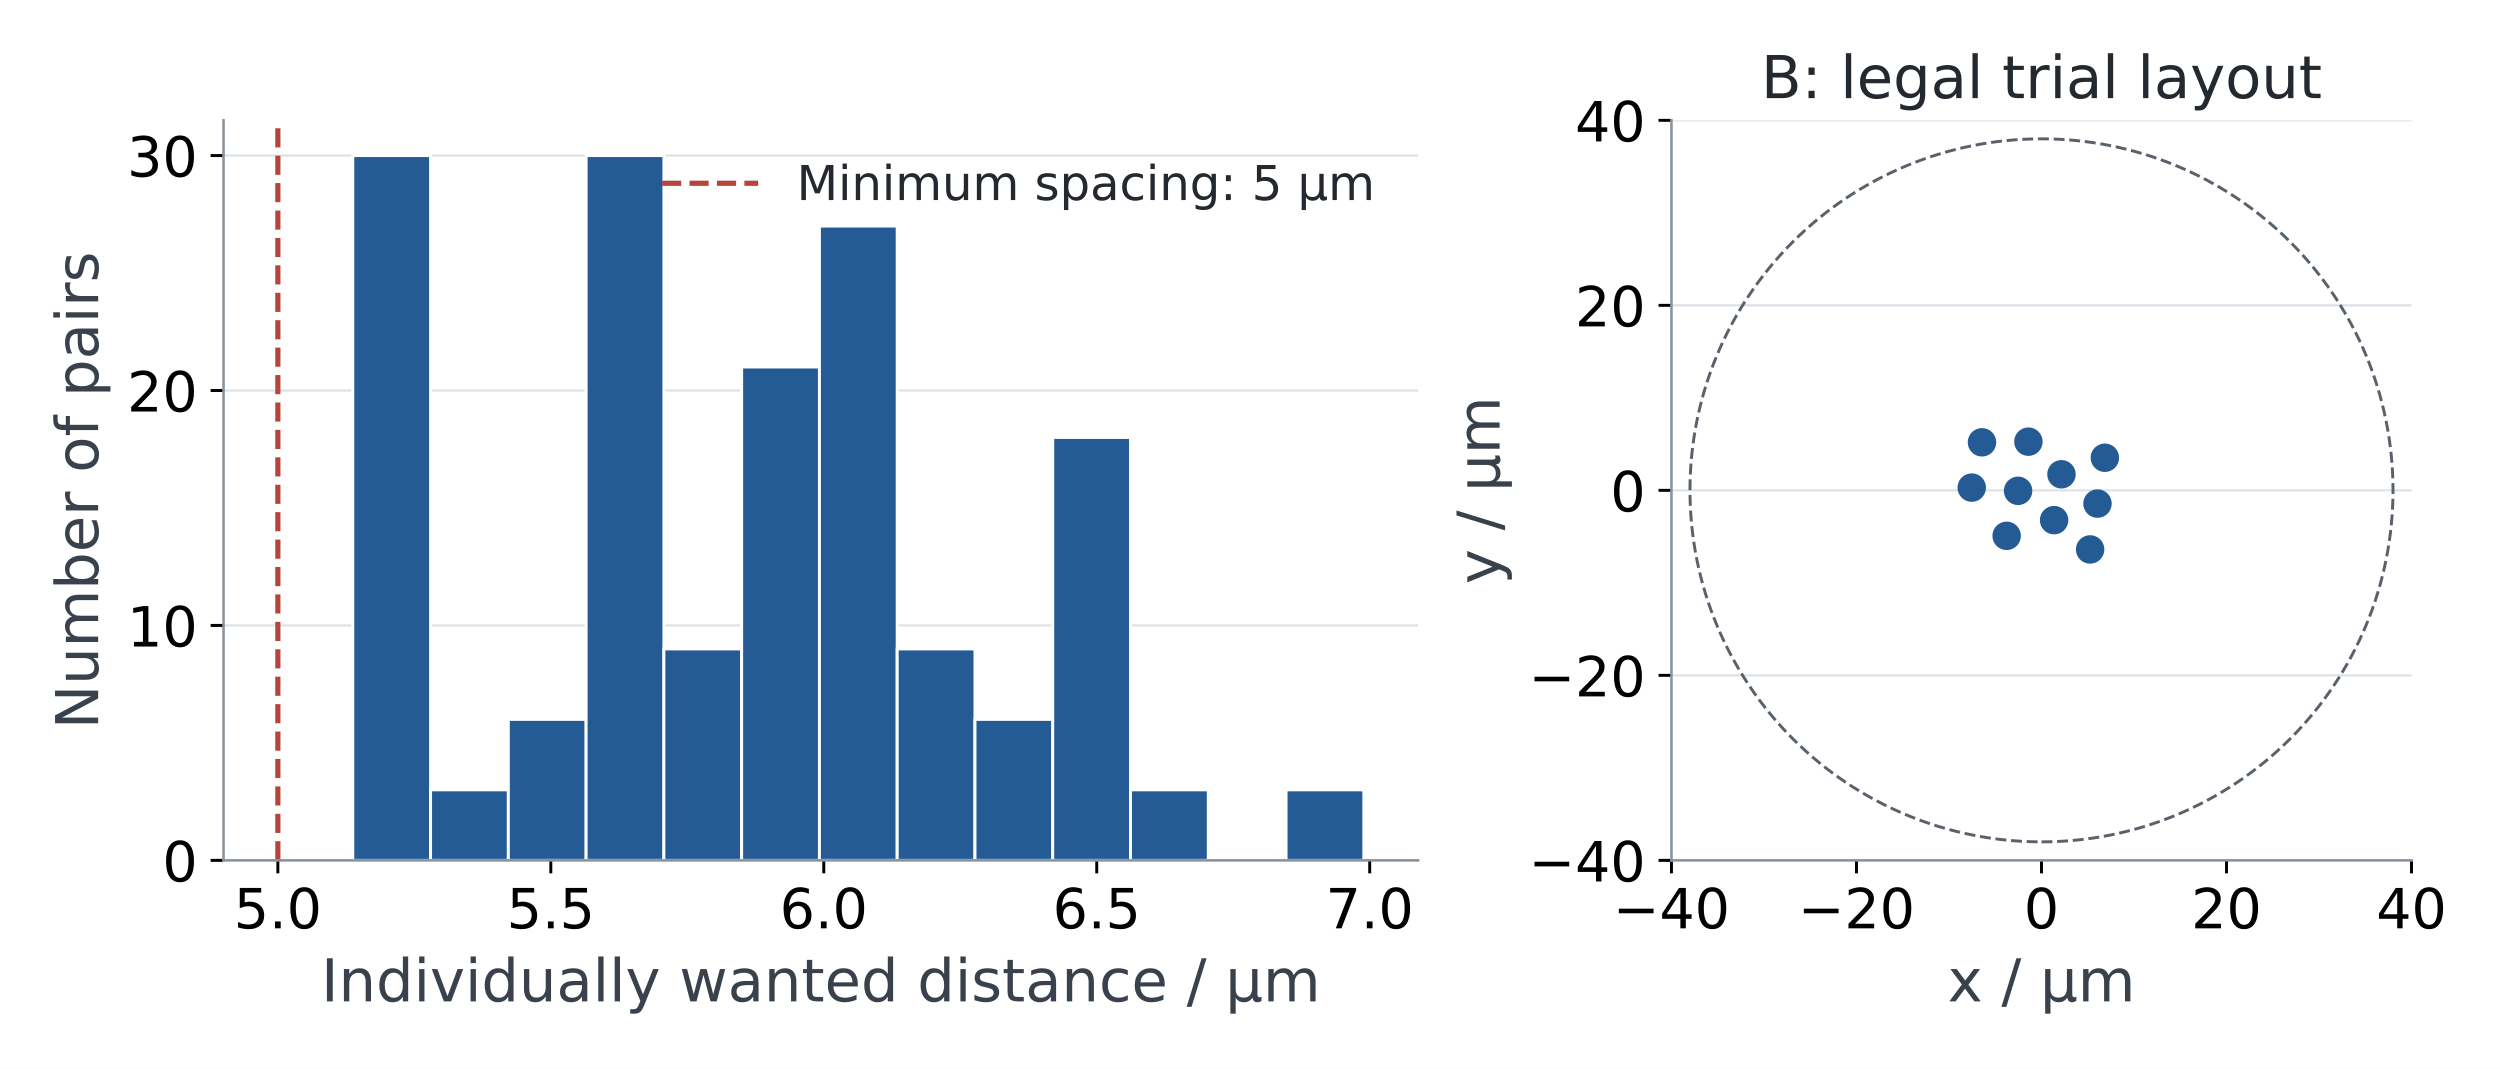
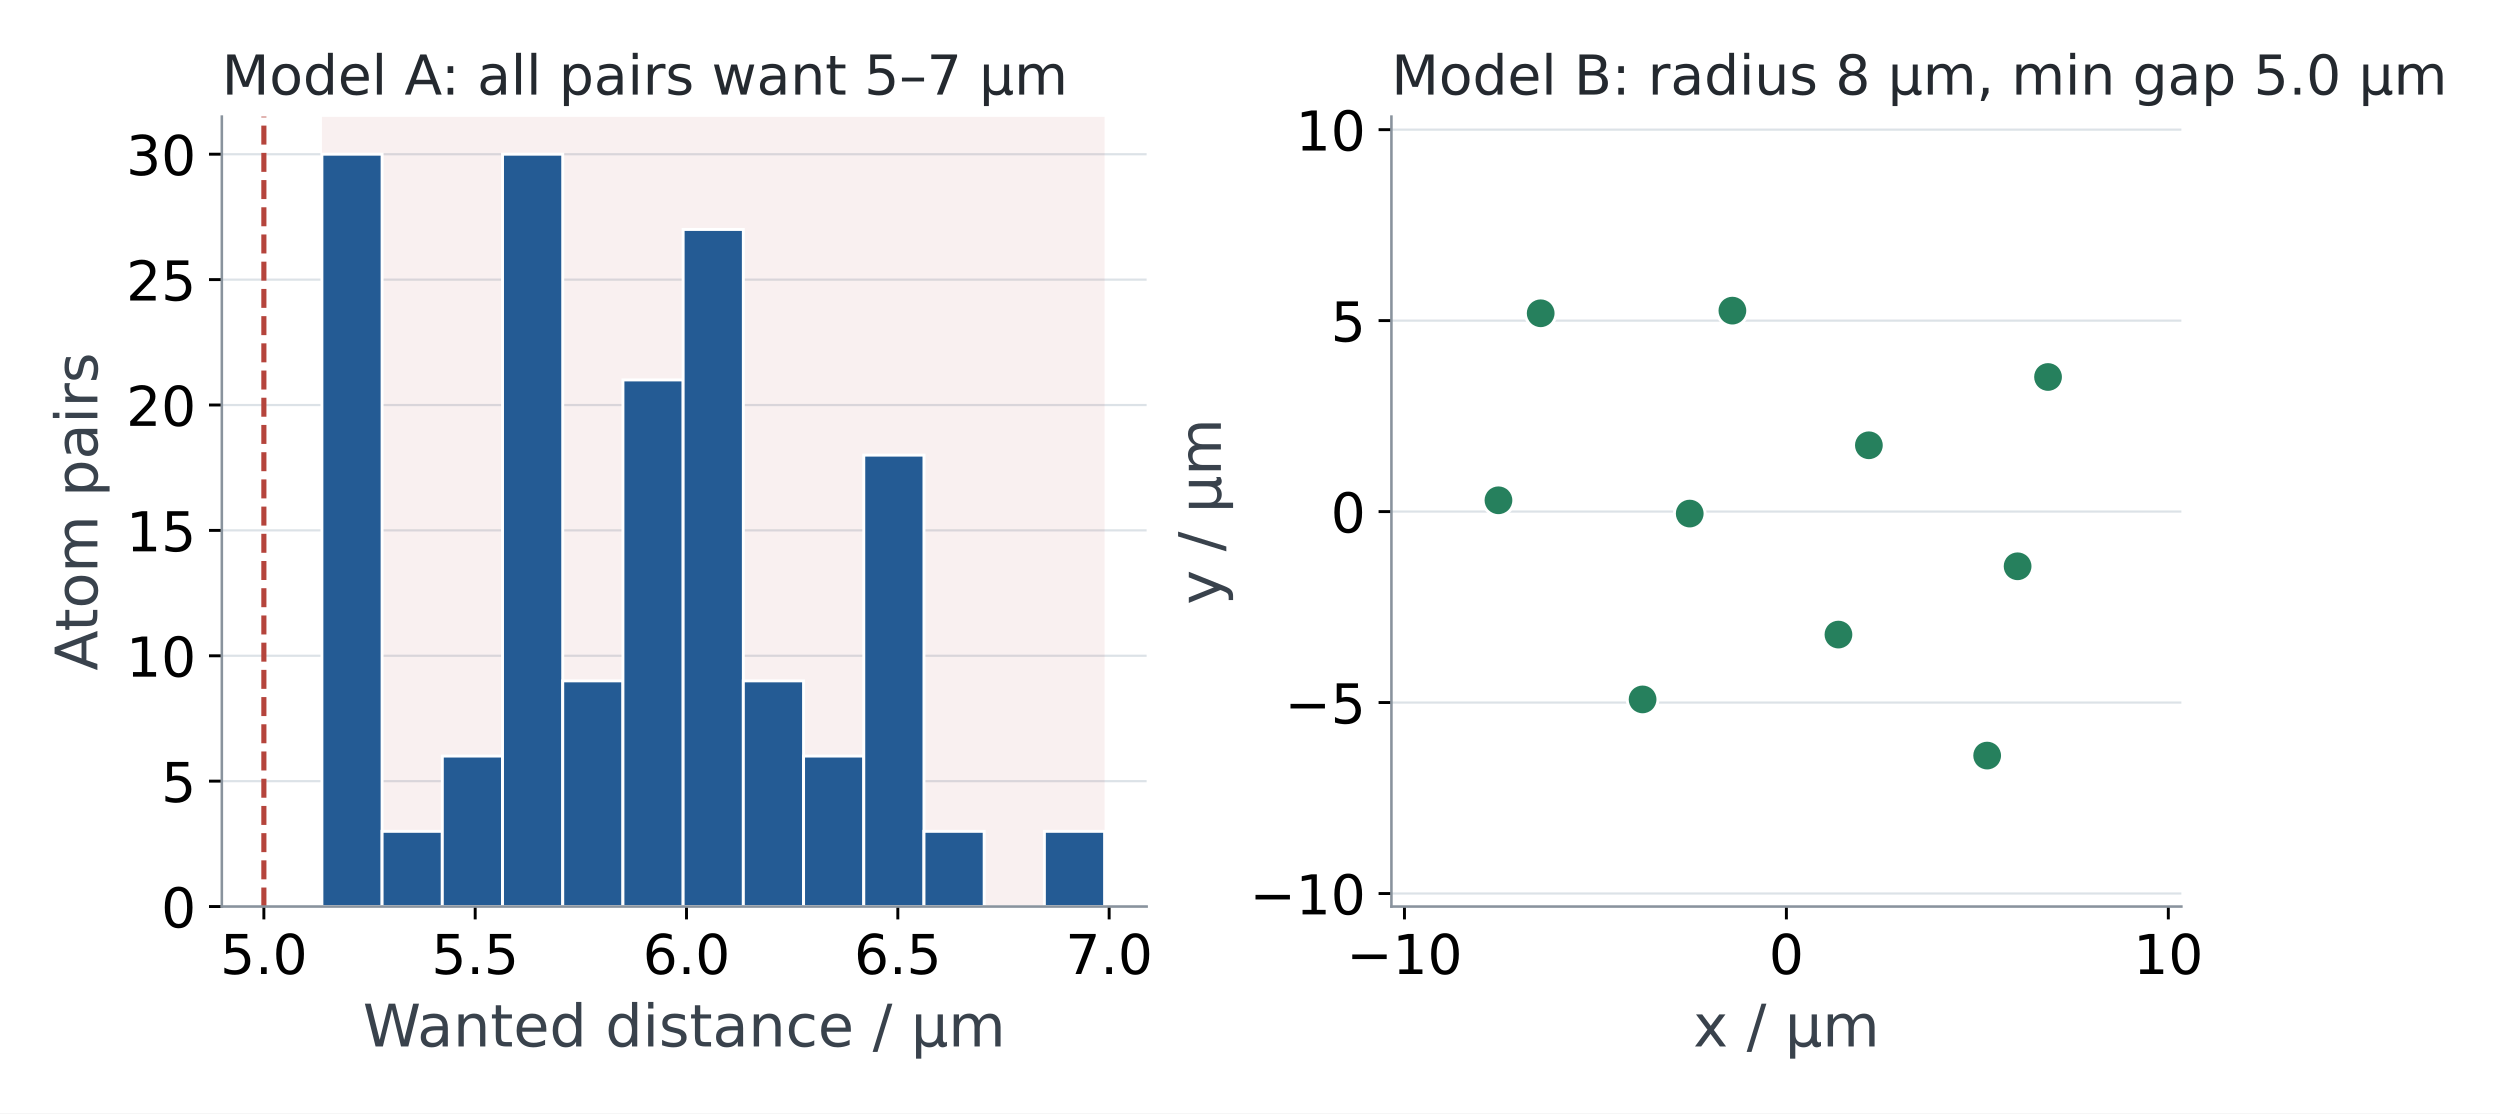
- <svg xmlns="http://www.w3.org/2000/svg" xmlns:xlink="http://www.w3.org/1999/xlink" width="676.45pt" height="289.2pt" viewBox="0 0 676.45 289.2" version="1.1">
+ <svg xmlns="http://www.w3.org/2000/svg" xmlns:xlink="http://www.w3.org/1999/xlink" width="681.699pt" height="303.6pt" viewBox="0 0 681.699 303.6" version="1.1">
  <defs>
    <style type="text/css">*{stroke-linejoin: round; stroke-linecap: butt}</style>
  </defs>
  <g id="figure_1">
    <g id="patch_1">
-       <path d="M -0 289.2  L 676.45 289.2  L 676.45 0  L -0 0  z " style="fill: #ffffff" />
+       <path d="M 0 303.6  L 681.699 303.6  L 681.699 0  L 0 0  z " style="fill: #ffffff" />
    </g>
    <g id="axes_1">
      <g id="patch_2">
-         <path d="M 60.489 232.798  L 383.716 232.798  L 383.716 32.557  L 60.489 32.557  z " style="fill: #ffffff" />
+         <path d="M 60.489 247.198  L 312.663 247.198  L 312.663 31.798  L 60.489 31.798  z " style="fill: #ffffff" />
      </g>
      <g id="matplotlib.axis_1">
        <g id="xtick_1">
          <g id="line2d_1">
            <defs>
-               <path id="md7ceeffb89" d="M 0 0  L 0 3.5  " style="stroke: #000000; stroke-width: 0.8" />
+               <path id="m316ce28be3" d="M 0 0  L 0 3.5  " style="stroke: #000000; stroke-width: 0.8" />
            </defs>
            <g>
-               <use xlink:href="#md7ceeffb89" x="75.181" y="232.798" style="stroke: #000000; stroke-width: 0.8" />
+               <use xlink:href="#m316ce28be3" x="71.951" y="247.198" style="stroke: #000000; stroke-width: 0.8" />
            </g>
          </g>
          <g id="text_1">
-             <text style="font-size: 15px; font-family: 'DejaVu Sans'; text-anchor: middle" x="75.181" y="251.195" transform="rotate(-0 75.1809 251.1948)">5.0</text>
+             <text style="font-size: 15px; font-family: 'DejaVu Sans'; text-anchor: middle" x="71.951" y="265.595" transform="rotate(-0 71.95123 265.5948)">5.0</text>
          </g>
        </g>
        <g id="xtick_2">
          <g id="line2d_2">
            <g>
-               <use xlink:href="#md7ceeffb89" x="149.039" y="232.798" style="stroke: #000000; stroke-width: 0.8" />
+               <use xlink:href="#m316ce28be3" x="129.574" y="247.198" style="stroke: #000000; stroke-width: 0.8" />
            </g>
          </g>
          <g id="text_2">
-             <text style="font-size: 15px; font-family: 'DejaVu Sans'; text-anchor: middle" x="149.039" y="251.195" transform="rotate(-0 149.0389 251.1948)">5.5</text>
+             <text style="font-size: 15px; font-family: 'DejaVu Sans'; text-anchor: middle" x="129.574" y="265.595" transform="rotate(-0 129.5736 265.5948)">5.5</text>
          </g>
        </g>
        <g id="xtick_3">
          <g id="line2d_3">
            <g>
-               <use xlink:href="#md7ceeffb89" x="222.897" y="232.798" style="stroke: #000000; stroke-width: 0.8" />
+               <use xlink:href="#m316ce28be3" x="187.196" y="247.198" style="stroke: #000000; stroke-width: 0.8" />
            </g>
          </g>
          <g id="text_3">
-             <text style="font-size: 15px; font-family: 'DejaVu Sans'; text-anchor: middle" x="222.897" y="251.195" transform="rotate(-0 222.897 251.1948)">6.0</text>
+             <text style="font-size: 15px; font-family: 'DejaVu Sans'; text-anchor: middle" x="187.196" y="265.595" transform="rotate(-0 187.1959 265.5948)">6.0</text>
          </g>
        </g>
        <g id="xtick_4">
          <g id="line2d_4">
            <g>
-               <use xlink:href="#md7ceeffb89" x="296.755" y="232.798" style="stroke: #000000; stroke-width: 0.8" />
+               <use xlink:href="#m316ce28be3" x="244.818" y="247.198" style="stroke: #000000; stroke-width: 0.8" />
            </g>
          </g>
          <g id="text_4">
-             <text style="font-size: 15px; font-family: 'DejaVu Sans'; text-anchor: middle" x="296.755" y="251.195" transform="rotate(-0 296.755 251.1948)">6.5</text>
+             <text style="font-size: 15px; font-family: 'DejaVu Sans'; text-anchor: middle" x="244.818" y="265.595" transform="rotate(-0 244.8182 265.5948)">6.5</text>
          </g>
        </g>
        <g id="xtick_5">
          <g id="line2d_5">
            <g>
-               <use xlink:href="#md7ceeffb89" x="370.613" y="232.798" style="stroke: #000000; stroke-width: 0.8" />
+               <use xlink:href="#m316ce28be3" x="302.441" y="247.198" style="stroke: #000000; stroke-width: 0.8" />
            </g>
          </g>
          <g id="text_5">
-             <text style="font-size: 15px; font-family: 'DejaVu Sans'; text-anchor: middle" x="370.613" y="251.195" transform="rotate(-0 370.6131 251.1948)">7.0</text>
+             <text style="font-size: 15px; font-family: 'DejaVu Sans'; text-anchor: middle" x="302.441" y="265.595" transform="rotate(-0 302.4406 265.5948)">7.0</text>
          </g>
        </g>
        <g id="text_6">
-           <text style="font-size: 16px; font-family: 'DejaVu Sans'; text-anchor: middle; fill: #39424c" x="222.102" y="270.956" transform="rotate(-0 222.1024 270.9558)">Individually wanted distance / µm</text>
+           <text style="font-size: 16px; font-family: 'DejaVu Sans'; text-anchor: middle; fill: #39424c" x="186.576" y="285.356" transform="rotate(-0 186.576 285.3558)">Wanted distance / µm</text>
        </g>
      </g>
      <g id="matplotlib.axis_2">
        <g id="ytick_1">
          <g id="line2d_6">
-             <path d="M 60.489 232.798  L 383.716 232.798  " clip-path="url(#p20459c47dd)" style="fill: none; stroke: #dce2e7; stroke-width: 0.6; stroke-linecap: square" />
+             <path d="M 60.489 247.198  L 312.663 247.198  " clip-path="url(#p31fcb04316)" style="fill: none; stroke: #dce2e7; stroke-width: 0.6; stroke-linecap: square" />
          </g>
          <g id="line2d_7">
            <defs>
-               <path id="m582c37fc5d" d="M 0 0  L -3.5 0  " style="stroke: #000000; stroke-width: 0.8" />
+               <path id="m177c0c4518" d="M 0 0  L -3.5 0  " style="stroke: #000000; stroke-width: 0.8" />
            </defs>
            <g>
-               <use xlink:href="#m582c37fc5d" x="60.489" y="232.798" style="stroke: #000000; stroke-width: 0.8" />
+               <use xlink:href="#m177c0c4518" x="60.489" y="247.198" style="stroke: #000000; stroke-width: 0.8" />
            </g>
          </g>
          <g id="text_7">
-             <text style="font-size: 15px; font-family: 'DejaVu Sans'; text-anchor: end" x="53.489" y="238.497" transform="rotate(-0 53.48875 238.4965)">0</text>
+             <text style="font-size: 15px; font-family: 'DejaVu Sans'; text-anchor: end" x="53.489" y="252.897" transform="rotate(-0 53.48875 252.8965)">0</text>
          </g>
        </g>
        <g id="ytick_2">
          <g id="line2d_8">
-             <path d="M 60.489 169.23  L 383.716 169.23  " clip-path="url(#p20459c47dd)" style="fill: none; stroke: #dce2e7; stroke-width: 0.6; stroke-linecap: square" />
+             <path d="M 60.489 213.008  L 312.663 213.008  " clip-path="url(#p31fcb04316)" style="fill: none; stroke: #dce2e7; stroke-width: 0.6; stroke-linecap: square" />
          </g>
          <g id="line2d_9">
            <g>
-               <use xlink:href="#m582c37fc5d" x="60.489" y="169.23" style="stroke: #000000; stroke-width: 0.8" />
+               <use xlink:href="#m177c0c4518" x="60.489" y="213.008" style="stroke: #000000; stroke-width: 0.8" />
            </g>
          </g>
          <g id="text_8">
-             <text style="font-size: 15px; font-family: 'DejaVu Sans'; text-anchor: end" x="53.489" y="174.928" transform="rotate(-0 53.48875 174.928)">10</text>
+             <text style="font-size: 15px; font-family: 'DejaVu Sans'; text-anchor: end" x="53.489" y="218.706" transform="rotate(-0 53.48875 218.7059)">5</text>
          </g>
        </g>
        <g id="ytick_3">
          <g id="line2d_10">
-             <path d="M 60.489 105.661  L 383.716 105.661  " clip-path="url(#p20459c47dd)" style="fill: none; stroke: #dce2e7; stroke-width: 0.6; stroke-linecap: square" />
+             <path d="M 60.489 178.817  L 312.663 178.817  " clip-path="url(#p31fcb04316)" style="fill: none; stroke: #dce2e7; stroke-width: 0.6; stroke-linecap: square" />
          </g>
          <g id="line2d_11">
            <g>
-               <use xlink:href="#m582c37fc5d" x="60.489" y="105.661" style="stroke: #000000; stroke-width: 0.8" />
+               <use xlink:href="#m177c0c4518" x="60.489" y="178.817" style="stroke: #000000; stroke-width: 0.8" />
            </g>
          </g>
          <g id="text_9">
-             <text style="font-size: 15px; font-family: 'DejaVu Sans'; text-anchor: end" x="53.489" y="111.36" transform="rotate(-0 53.48875 111.3595)">20</text>
+             <text style="font-size: 15px; font-family: 'DejaVu Sans'; text-anchor: end" x="53.489" y="184.515" transform="rotate(-0 53.48875 184.5154)">10</text>
          </g>
        </g>
        <g id="ytick_4">
          <g id="line2d_12">
-             <path d="M 60.489 42.093  L 383.716 42.093  " clip-path="url(#p20459c47dd)" style="fill: none; stroke: #dce2e7; stroke-width: 0.6; stroke-linecap: square" />
+             <path d="M 60.489 144.627  L 312.663 144.627  " clip-path="url(#p31fcb04316)" style="fill: none; stroke: #dce2e7; stroke-width: 0.6; stroke-linecap: square" />
          </g>
          <g id="line2d_13">
            <g>
-               <use xlink:href="#m582c37fc5d" x="60.489" y="42.093" style="stroke: #000000; stroke-width: 0.8" />
+               <use xlink:href="#m177c0c4518" x="60.489" y="144.627" style="stroke: #000000; stroke-width: 0.8" />
            </g>
          </g>
          <g id="text_10">
-             <text style="font-size: 15px; font-family: 'DejaVu Sans'; text-anchor: end" x="53.489" y="47.791" transform="rotate(-0 53.48875 47.79102)">30</text>
-           </g>
-         </g>
-         <g id="text_11">
-           <text style="font-size: 16px; font-family: 'DejaVu Sans'; text-anchor: middle; fill: #39424c" x="26.558" y="132.678" transform="rotate(-90 26.5575 132.6779)">Number of pairs</text>
+             <text style="font-size: 15px; font-family: 'DejaVu Sans'; text-anchor: end" x="53.489" y="150.325" transform="rotate(-0 53.48875 150.3248)">15</text>
+           </g>
+         </g>
+         <g id="ytick_5">
+           <g id="line2d_14">
+             <path d="M 60.489 110.436  L 312.663 110.436  " clip-path="url(#p31fcb04316)" style="fill: none; stroke: #dce2e7; stroke-width: 0.6; stroke-linecap: square" />
+           </g>
+           <g id="line2d_15">
+             <g>
+               <use xlink:href="#m177c0c4518" x="60.489" y="110.436" style="stroke: #000000; stroke-width: 0.8" />
+             </g>
+           </g>
+           <g id="text_11">
+             <text style="font-size: 15px; font-family: 'DejaVu Sans'; text-anchor: end" x="53.489" y="116.134" transform="rotate(-0 53.48875 116.1342)">20</text>
+           </g>
+         </g>
+         <g id="ytick_6">
+           <g id="line2d_16">
+             <path d="M 60.489 76.245  L 312.663 76.245  " clip-path="url(#p31fcb04316)" style="fill: none; stroke: #dce2e7; stroke-width: 0.6; stroke-linecap: square" />
+           </g>
+           <g id="line2d_17">
+             <g>
+               <use xlink:href="#m177c0c4518" x="60.489" y="76.245" style="stroke: #000000; stroke-width: 0.8" />
+             </g>
+           </g>
+           <g id="text_12">
+             <text style="font-size: 15px; font-family: 'DejaVu Sans'; text-anchor: end" x="53.489" y="81.944" transform="rotate(-0 53.48875 81.94364)">25</text>
+           </g>
+         </g>
+         <g id="ytick_7">
+           <g id="line2d_18">
+             <path d="M 60.489 42.055  L 312.663 42.055  " clip-path="url(#p31fcb04316)" style="fill: none; stroke: #dce2e7; stroke-width: 0.6; stroke-linecap: square" />
+           </g>
+           <g id="line2d_19">
+             <g>
+               <use xlink:href="#m177c0c4518" x="60.489" y="42.055" style="stroke: #000000; stroke-width: 0.8" />
+             </g>
+           </g>
+           <g id="text_13">
+             <text style="font-size: 15px; font-family: 'DejaVu Sans'; text-anchor: end" x="53.489" y="47.753" transform="rotate(-0 53.48875 47.75307)">30</text>
+           </g>
+         </g>
+         <g id="text_14">
+           <text style="font-size: 16px; font-family: 'DejaVu Sans'; text-anchor: middle; fill: #39424c" x="26.558" y="139.498" transform="rotate(-90 26.5575 139.498)">Atom pairs</text>
        </g>
      </g>
      <g id="patch_3">
-         <path d="M 95.46 232.798  L 116.503 232.798  L 116.503 42.093  L 95.46 42.093  z " clip-path="url(#p20459c47dd)" style="fill: #245b94; stroke: #ffffff; stroke-width: 0.8; stroke-linejoin: miter" />
+         <path d="M 87.772 247.198  L 301.201 247.198  L 301.201 31.798  L 87.772 31.798  z " clip-path="url(#p31fcb04316)" style="fill: #b5443c; opacity: 0.08" />
      </g>
      <g id="patch_4">
-         <path d="M 116.503 232.798  L 137.547 232.798  L 137.547 213.728  L 116.503 213.728  z " clip-path="url(#p20459c47dd)" style="fill: #245b94; stroke: #ffffff; stroke-width: 0.8; stroke-linejoin: miter" />
+         <path d="M 87.772 247.198  L 104.19 247.198  L 104.19 42.055  L 87.772 42.055  z " clip-path="url(#p31fcb04316)" style="fill: #245b94; stroke: #ffffff; stroke-width: 0.8; stroke-linejoin: miter" />
      </g>
      <g id="patch_5">
-         <path d="M 137.547 232.798  L 158.59 232.798  L 158.59 194.657  L 137.547 194.657  z " clip-path="url(#p20459c47dd)" style="fill: #245b94; stroke: #ffffff; stroke-width: 0.8; stroke-linejoin: miter" />
+         <path d="M 104.19 247.198  L 120.608 247.198  L 120.608 226.684  L 104.19 226.684  z " clip-path="url(#p31fcb04316)" style="fill: #245b94; stroke: #ffffff; stroke-width: 0.8; stroke-linejoin: miter" />
      </g>
      <g id="patch_6">
-         <path d="M 158.59 232.798  L 179.633 232.798  L 179.633 42.093  L 158.59 42.093  z " clip-path="url(#p20459c47dd)" style="fill: #245b94; stroke: #ffffff; stroke-width: 0.8; stroke-linejoin: miter" />
+         <path d="M 120.608 247.198  L 137.025 247.198  L 137.025 206.17  L 120.608 206.17  z " clip-path="url(#p31fcb04316)" style="fill: #245b94; stroke: #ffffff; stroke-width: 0.8; stroke-linejoin: miter" />
      </g>
      <g id="patch_7">
-         <path d="M 179.633 232.798  L 200.677 232.798  L 200.677 175.587  L 179.633 175.587  z " clip-path="url(#p20459c47dd)" style="fill: #245b94; stroke: #ffffff; stroke-width: 0.8; stroke-linejoin: miter" />
+         <path d="M 137.025 247.198  L 153.443 247.198  L 153.443 42.055  L 137.025 42.055  z " clip-path="url(#p31fcb04316)" style="fill: #245b94; stroke: #ffffff; stroke-width: 0.8; stroke-linejoin: miter" />
      </g>
      <g id="patch_8">
-         <path d="M 200.677 232.798  L 221.72 232.798  L 221.72 99.304  L 200.677 99.304  z " clip-path="url(#p20459c47dd)" style="fill: #245b94; stroke: #ffffff; stroke-width: 0.8; stroke-linejoin: miter" />
+         <path d="M 153.443 247.198  L 169.86 247.198  L 169.86 185.655  L 153.443 185.655  z " clip-path="url(#p31fcb04316)" style="fill: #245b94; stroke: #ffffff; stroke-width: 0.8; stroke-linejoin: miter" />
      </g>
      <g id="patch_9">
-         <path d="M 221.72 232.798  L 242.764 232.798  L 242.764 61.163  L 221.72 61.163  z " clip-path="url(#p20459c47dd)" style="fill: #245b94; stroke: #ffffff; stroke-width: 0.8; stroke-linejoin: miter" />
+         <path d="M 169.86 247.198  L 186.278 247.198  L 186.278 103.598  L 169.86 103.598  z " clip-path="url(#p31fcb04316)" style="fill: #245b94; stroke: #ffffff; stroke-width: 0.8; stroke-linejoin: miter" />
      </g>
      <g id="patch_10">
-         <path d="M 242.764 232.798  L 263.807 232.798  L 263.807 175.587  L 242.764 175.587  z " clip-path="url(#p20459c47dd)" style="fill: #245b94; stroke: #ffffff; stroke-width: 0.8; stroke-linejoin: miter" />
+         <path d="M 186.278 247.198  L 202.695 247.198  L 202.695 62.569  L 186.278 62.569  z " clip-path="url(#p31fcb04316)" style="fill: #245b94; stroke: #ffffff; stroke-width: 0.8; stroke-linejoin: miter" />
      </g>
      <g id="patch_11">
-         <path d="M 263.807 232.798  L 284.85 232.798  L 284.85 194.657  L 263.807 194.657  z " clip-path="url(#p20459c47dd)" style="fill: #245b94; stroke: #ffffff; stroke-width: 0.8; stroke-linejoin: miter" />
+         <path d="M 202.695 247.198  L 219.113 247.198  L 219.113 185.655  L 202.695 185.655  z " clip-path="url(#p31fcb04316)" style="fill: #245b94; stroke: #ffffff; stroke-width: 0.8; stroke-linejoin: miter" />
      </g>
      <g id="patch_12">
-         <path d="M 284.85 232.798  L 305.894 232.798  L 305.894 118.375  L 284.85 118.375  z " clip-path="url(#p20459c47dd)" style="fill: #245b94; stroke: #ffffff; stroke-width: 0.8; stroke-linejoin: miter" />
+         <path d="M 219.113 247.198  L 235.531 247.198  L 235.531 206.17  L 219.113 206.17  z " clip-path="url(#p31fcb04316)" style="fill: #245b94; stroke: #ffffff; stroke-width: 0.8; stroke-linejoin: miter" />
      </g>
      <g id="patch_13">
-         <path d="M 305.894 232.798  L 326.937 232.798  L 326.937 213.728  L 305.894 213.728  z " clip-path="url(#p20459c47dd)" style="fill: #245b94; stroke: #ffffff; stroke-width: 0.8; stroke-linejoin: miter" />
+         <path d="M 235.531 247.198  L 251.948 247.198  L 251.948 124.112  L 235.531 124.112  z " clip-path="url(#p31fcb04316)" style="fill: #245b94; stroke: #ffffff; stroke-width: 0.8; stroke-linejoin: miter" />
      </g>
      <g id="patch_14">
-         <path d="M 326.937 232.798  L 347.981 232.798  L 347.981 232.798  L 326.937 232.798  z " clip-path="url(#p20459c47dd)" style="fill: #245b94; stroke: #ffffff; stroke-width: 0.8; stroke-linejoin: miter" />
+         <path d="M 251.948 247.198  L 268.366 247.198  L 268.366 226.684  L 251.948 226.684  z " clip-path="url(#p31fcb04316)" style="fill: #245b94; stroke: #ffffff; stroke-width: 0.8; stroke-linejoin: miter" />
      </g>
      <g id="patch_15">
-         <path d="M 347.981 232.798  L 369.024 232.798  L 369.024 213.728  L 347.981 213.728  z " clip-path="url(#p20459c47dd)" style="fill: #245b94; stroke: #ffffff; stroke-width: 0.8; stroke-linejoin: miter" />
-       </g>
-       <g id="line2d_14">
-         <path d="M 75.181 232.798  L 75.181 32.557  " clip-path="url(#p20459c47dd)" style="fill: none; stroke-dasharray: 5.18,2.24; stroke-dashoffset: 0; stroke: #b5443c; stroke-width: 1.4" />
+         <path d="M 268.366 247.198  L 284.783 247.198  L 284.783 247.198  L 268.366 247.198  z " clip-path="url(#p31fcb04316)" style="fill: #245b94; stroke: #ffffff; stroke-width: 0.8; stroke-linejoin: miter" />
      </g>
      <g id="patch_16">
-         <path d="M 60.489 232.798  L 60.489 32.557  " style="fill: none; stroke: #89939d; stroke-width: 0.7; stroke-linejoin: miter; stroke-linecap: square" />
+         <path d="M 284.783 247.198  L 301.201 247.198  L 301.201 226.684  L 284.783 226.684  z " clip-path="url(#p31fcb04316)" style="fill: #245b94; stroke: #ffffff; stroke-width: 0.8; stroke-linejoin: miter" />
+       </g>
+       <g id="line2d_20">
+         <path d="M 71.951 247.198  L 71.951 31.798  " clip-path="url(#p31fcb04316)" style="fill: none; stroke-dasharray: 5.18,2.24; stroke-dashoffset: 0; stroke: #b5443c; stroke-width: 1.4" />
      </g>
      <g id="patch_17">
-         <path d="M 60.489 232.798  L 383.716 232.798  " style="fill: none; stroke: #89939d; stroke-width: 0.7; stroke-linejoin: miter; stroke-linecap: square" />
-       </g>
-       <g id="legend_1">
-         <g id="line2d_15">
-           <path d="M 179.151 49.585  L 192.151 49.585  L 205.151 49.585  " style="fill: none; stroke-dasharray: 5.18,2.24; stroke-dashoffset: 0; stroke: #b5443c; stroke-width: 1.4" />
-         </g>
-         <g id="text_12">
-           <text style="font-size: 13px; font-family: 'DejaVu Sans'; text-anchor: start; fill: #24292f" x="215.551" y="54.135" transform="rotate(-0 215.551 54.13547)">Minimum spacing: 5 µm</text>
-         </g>
+         <path d="M 60.489 247.198  L 60.489 31.798  " style="fill: none; stroke: #89939d; stroke-width: 0.7; stroke-linejoin: miter; stroke-linecap: square" />
+       </g>
+       <g id="patch_18">
+         <path d="M 60.489 247.198  L 312.663 247.198  " style="fill: none; stroke: #89939d; stroke-width: 0.7; stroke-linejoin: miter; stroke-linecap: square" />
+       </g>
+       <g id="text_15">
+         <text style="font-size: 15px; font-family: 'DejaVu Sans'; text-anchor: start; fill: #24292f" x="60.489" y="25.798" transform="rotate(-0 60.48875 25.79766)">Model A: all pairs want 5–7 µm</text>
      </g>
    </g>
    <g id="axes_2">
-       <g id="patch_18">
-         <path d="M 452.265 232.798  L 652.506 232.798  L 652.506 32.557  L 452.265 32.557  z " style="fill: #ffffff" />
+       <g id="patch_19">
+         <path d="M 379.412 247.198  L 594.813 247.198  L 594.813 31.798  L 379.412 31.798  z " style="fill: #ffffff" />
      </g>
      <g id="matplotlib.axis_3">
        <g id="xtick_6">
-           <g id="line2d_16">
-             <g>
-               <use xlink:href="#md7ceeffb89" x="452.265" y="232.798" style="stroke: #000000; stroke-width: 0.8" />
-             </g>
-           </g>
-           <g id="text_13">
-             <text style="font-size: 15px; font-family: 'DejaVu Sans'; text-anchor: middle" x="452.265" y="251.195" transform="rotate(-0 452.2654 251.1948)">−40</text>
+           <g id="line2d_21">
+             <g>
+               <use xlink:href="#m316ce28be3" x="382.967" y="247.198" style="stroke: #000000; stroke-width: 0.8" />
+             </g>
+           </g>
+           <g id="text_16">
+             <text style="font-size: 15px; font-family: 'DejaVu Sans'; text-anchor: middle" x="382.967" y="265.595" transform="rotate(-0 382.9674 265.5948)">−10</text>
          </g>
        </g>
        <g id="xtick_7">
-           <g id="line2d_17">
-             <g>
-               <use xlink:href="#md7ceeffb89" x="502.326" y="232.798" style="stroke: #000000; stroke-width: 0.8" />
-             </g>
-           </g>
-           <g id="text_14">
-             <text style="font-size: 15px; font-family: 'DejaVu Sans'; text-anchor: middle" x="502.326" y="251.195" transform="rotate(-0 502.3256 251.1948)">−20</text>
+           <g id="line2d_22">
+             <g>
+               <use xlink:href="#m316ce28be3" x="487.112" y="247.198" style="stroke: #000000; stroke-width: 0.8" />
+             </g>
+           </g>
+           <g id="text_17">
+             <text style="font-size: 15px; font-family: 'DejaVu Sans'; text-anchor: middle" x="487.112" y="265.595" transform="rotate(-0 487.1123 265.5948)">0</text>
          </g>
        </g>
        <g id="xtick_8">
-           <g id="line2d_18">
-             <g>
-               <use xlink:href="#md7ceeffb89" x="552.386" y="232.798" style="stroke: #000000; stroke-width: 0.8" />
-             </g>
-           </g>
-           <g id="text_15">
-             <text style="font-size: 15px; font-family: 'DejaVu Sans'; text-anchor: middle" x="552.386" y="251.195" transform="rotate(-0 552.3858 251.1948)">0</text>
-           </g>
-         </g>
-         <g id="xtick_9">
-           <g id="line2d_19">
-             <g>
-               <use xlink:href="#md7ceeffb89" x="602.446" y="232.798" style="stroke: #000000; stroke-width: 0.8" />
-             </g>
-           </g>
-           <g id="text_16">
-             <text style="font-size: 15px; font-family: 'DejaVu Sans'; text-anchor: middle" x="602.446" y="251.195" transform="rotate(-0 602.446 251.1948)">20</text>
-           </g>
-         </g>
-         <g id="xtick_10">
-           <g id="line2d_20">
-             <g>
-               <use xlink:href="#md7ceeffb89" x="652.506" y="232.798" style="stroke: #000000; stroke-width: 0.8" />
-             </g>
-           </g>
-           <g id="text_17">
-             <text style="font-size: 15px; font-family: 'DejaVu Sans'; text-anchor: middle" x="652.506" y="251.195" transform="rotate(-0 652.5062 251.1948)">40</text>
-           </g>
-         </g>
-         <g id="text_18">
-           <text style="font-size: 16px; font-family: 'DejaVu Sans'; text-anchor: middle; fill: #39424c" x="552.386" y="270.955" transform="rotate(-0 552.3858 270.9545)">x / µm</text>
+           <g id="line2d_23">
+             <g>
+               <use xlink:href="#m316ce28be3" x="591.257" y="247.198" style="stroke: #000000; stroke-width: 0.8" />
+             </g>
+           </g>
+           <g id="text_18">
+             <text style="font-size: 15px; font-family: 'DejaVu Sans'; text-anchor: middle" x="591.257" y="265.595" transform="rotate(-0 591.2571 265.5948)">10</text>
+           </g>
+         </g>
+         <g id="text_19">
+           <text style="font-size: 16px; font-family: 'DejaVu Sans'; text-anchor: middle; fill: #39424c" x="487.112" y="285.355" transform="rotate(-0 487.1123 285.3545)">x / µm</text>
        </g>
      </g>
      <g id="matplotlib.axis_4">
-         <g id="ytick_5">
-           <g id="line2d_21">
-             <path d="M 452.265 232.798  L 652.506 232.798  " clip-path="url(#p7cc9d57820)" style="fill: none; stroke: #dce2e7; stroke-width: 0.6; stroke-linecap: square" />
-           </g>
-           <g id="line2d_22">
-             <g>
-               <use xlink:href="#m582c37fc5d" x="452.265" y="232.798" style="stroke: #000000; stroke-width: 0.8" />
-             </g>
-           </g>
-           <g id="text_19">
-             <text style="font-size: 15px; font-family: 'DejaVu Sans'; text-anchor: end" x="445.265" y="238.497" transform="rotate(-0 445.2654 238.4965)">−40</text>
-           </g>
-         </g>
-         <g id="ytick_6">
-           <g id="line2d_23">
-             <path d="M 452.265 182.738  L 652.506 182.738  " clip-path="url(#p7cc9d57820)" style="fill: none; stroke: #dce2e7; stroke-width: 0.6; stroke-linecap: square" />
-           </g>
+         <g id="ytick_8">
          <g id="line2d_24">
-             <g>
-               <use xlink:href="#m582c37fc5d" x="452.265" y="182.738" style="stroke: #000000; stroke-width: 0.8" />
+             <path d="M 379.412 243.643  L 594.813 243.643  " clip-path="url(#pe1cdf116a9)" style="fill: none; stroke: #dce2e7; stroke-width: 0.6; stroke-linecap: square" />
+           </g>
+           <g id="line2d_25">
+             <g>
+               <use xlink:href="#m177c0c4518" x="379.412" y="243.643" style="stroke: #000000; stroke-width: 0.8" />
            </g>
          </g>
          <g id="text_20">
-             <text style="font-size: 15px; font-family: 'DejaVu Sans'; text-anchor: end" x="445.265" y="188.436" transform="rotate(-0 445.2654 188.4363)">−20</text>
-           </g>
-         </g>
-         <g id="ytick_7">
-           <g id="line2d_25">
-             <path d="M 452.265 132.678  L 652.506 132.678  " clip-path="url(#p7cc9d57820)" style="fill: none; stroke: #dce2e7; stroke-width: 0.6; stroke-linecap: square" />
-           </g>
+             <text style="font-size: 15px; font-family: 'DejaVu Sans'; text-anchor: end" x="372.412" y="249.341" transform="rotate(-0 372.4119 249.3411)">−10</text>
+           </g>
+         </g>
+         <g id="ytick_9">
          <g id="line2d_26">
-             <g>
-               <use xlink:href="#m582c37fc5d" x="452.265" y="132.678" style="stroke: #000000; stroke-width: 0.8" />
+             <path d="M 379.412 191.57  L 594.813 191.57  " clip-path="url(#pe1cdf116a9)" style="fill: none; stroke: #dce2e7; stroke-width: 0.6; stroke-linecap: square" />
+           </g>
+           <g id="line2d_27">
+             <g>
+               <use xlink:href="#m177c0c4518" x="379.412" y="191.57" style="stroke: #000000; stroke-width: 0.8" />
            </g>
          </g>
          <g id="text_21">
-             <text style="font-size: 15px; font-family: 'DejaVu Sans'; text-anchor: end" x="445.265" y="138.376" transform="rotate(-0 445.2654 138.3761)">0</text>
-           </g>
-         </g>
-         <g id="ytick_8">
-           <g id="line2d_27">
-             <path d="M 452.265 82.618  L 652.506 82.618  " clip-path="url(#p7cc9d57820)" style="fill: none; stroke: #dce2e7; stroke-width: 0.6; stroke-linecap: square" />
-           </g>
+             <text style="font-size: 15px; font-family: 'DejaVu Sans'; text-anchor: end" x="372.412" y="197.269" transform="rotate(-0 372.4119 197.2686)">−5</text>
+           </g>
+         </g>
+         <g id="ytick_10">
          <g id="line2d_28">
-             <g>
-               <use xlink:href="#m582c37fc5d" x="452.265" y="82.618" style="stroke: #000000; stroke-width: 0.8" />
+             <path d="M 379.412 139.498  L 594.813 139.498  " clip-path="url(#pe1cdf116a9)" style="fill: none; stroke: #dce2e7; stroke-width: 0.6; stroke-linecap: square" />
+           </g>
+           <g id="line2d_29">
+             <g>
+               <use xlink:href="#m177c0c4518" x="379.412" y="139.498" style="stroke: #000000; stroke-width: 0.8" />
            </g>
          </g>
          <g id="text_22">
-             <text style="font-size: 15px; font-family: 'DejaVu Sans'; text-anchor: end" x="445.265" y="88.316" transform="rotate(-0 445.2654 88.31593)">20</text>
-           </g>
-         </g>
-         <g id="ytick_9">
-           <g id="line2d_29">
-             <path d="M 452.265 32.557  L 652.506 32.557  " clip-path="url(#p7cc9d57820)" style="fill: none; stroke: #dce2e7; stroke-width: 0.6; stroke-linecap: square" />
-           </g>
+             <text style="font-size: 15px; font-family: 'DejaVu Sans'; text-anchor: end" x="372.412" y="145.196" transform="rotate(-0 372.4119 145.1962)">0</text>
+           </g>
+         </g>
+         <g id="ytick_11">
          <g id="line2d_30">
-             <g>
-               <use xlink:href="#m582c37fc5d" x="452.265" y="32.557" style="stroke: #000000; stroke-width: 0.8" />
+             <path d="M 379.412 87.426  L 594.813 87.426  " clip-path="url(#pe1cdf116a9)" style="fill: none; stroke: #dce2e7; stroke-width: 0.6; stroke-linecap: square" />
+           </g>
+           <g id="line2d_31">
+             <g>
+               <use xlink:href="#m177c0c4518" x="379.412" y="87.426" style="stroke: #000000; stroke-width: 0.8" />
            </g>
          </g>
          <g id="text_23">
-             <text style="font-size: 15px; font-family: 'DejaVu Sans'; text-anchor: end" x="445.265" y="38.256" transform="rotate(-0 445.2654 38.25574)">40</text>
-           </g>
-         </g>
-         <g id="text_24">
-           <text style="font-size: 16px; font-family: 'DejaVu Sans'; text-anchor: middle; fill: #39424c" x="405.765" y="132.678" transform="rotate(-90 405.7647 132.6779)">y / µm</text>
-         </g>
-       </g>
-       <g id="patch_19">
-         <path d="M 552.386 227.792  C 577.61 227.792 601.805 217.77 619.642 199.934  C 637.478 182.097 647.5 157.903 647.5 132.678  C 647.5 107.453 637.478 83.258 619.642 65.422  C 601.805 47.585 577.61 37.564 552.386 37.564  C 527.161 37.564 502.966 47.585 485.13 65.422  C 467.293 83.258 457.271 107.453 457.271 132.678  C 457.271 157.903 467.293 182.097 485.13 199.934  C 502.966 217.77 527.161 227.792 552.386 227.792  L 552.386 227.792  z " clip-path="url(#p7cc9d57820)" style="fill: none; stroke-dasharray: 2.96,1.28; stroke-dashoffset: 0; stroke: #59616a; stroke-width: 0.8; stroke-linejoin: miter" />
+             <text style="font-size: 15px; font-family: 'DejaVu Sans'; text-anchor: end" x="372.412" y="93.124" transform="rotate(-0 372.4119 93.12378)">5</text>
+           </g>
+         </g>
+         <g id="ytick_12">
+           <g id="line2d_32">
+             <path d="M 379.412 35.353  L 594.813 35.353  " clip-path="url(#pe1cdf116a9)" style="fill: none; stroke: #dce2e7; stroke-width: 0.6; stroke-linecap: square" />
+           </g>
+           <g id="line2d_33">
+             <g>
+               <use xlink:href="#m177c0c4518" x="379.412" y="35.353" style="stroke: #000000; stroke-width: 0.8" />
+             </g>
+           </g>
+           <g id="text_24">
+             <text style="font-size: 15px; font-family: 'DejaVu Sans'; text-anchor: end" x="372.412" y="41.051" transform="rotate(-0 372.4119 41.05135)">10</text>
+           </g>
+         </g>
+         <g id="text_25">
+           <text style="font-size: 16px; font-family: 'DejaVu Sans'; text-anchor: middle; fill: #39424c" x="332.911" y="139.498" transform="rotate(-90 332.9112 139.498)">y / µm</text>
+         </g>
      </g>
      <g id="PathCollection_1">
        <defs>
-           <path id="m9f80c9df87" d="M 0 3.354  C 0.89 3.354 1.743 3.001 2.372 2.372  C 3.001 1.743 3.354 0.89 3.354 0  C 3.354 -0.89 3.001 -1.743 2.372 -2.372  C 1.743 -3.001 0.89 -3.354 0 -3.354  C -0.89 -3.354 -1.743 -3.001 -2.372 -2.372  C -3.001 -1.743 -3.354 -0.89 -3.354 0  C -3.354 0.89 -3.001 1.743 -2.372 2.372  C -1.743 3.001 -0.89 3.354 0 3.354  z " style="stroke: #245b94" />
+           <path id="m536444775b" d="M 0 4.183  C 1.109 4.183 2.174 3.743 2.958 2.958  C 3.743 2.174 4.183 1.109 4.183 0  C 4.183 -1.109 3.743 -2.174 2.958 -2.958  C 2.174 -3.743 1.109 -4.183 0 -4.183  C -1.109 -4.183 -2.174 -3.743 -2.958 -2.958  C -3.743 -2.174 -4.183 -1.109 -4.183 0  C -4.183 1.109 -3.743 2.174 -2.958 2.958  C -2.174 3.743 -1.109 4.183 0 4.183  z " style="stroke: #ffffff; stroke-width: 0.8" />
        </defs>
-         <g clip-path="url(#p7cc9d57820)">
-           <use xlink:href="#m9f80c9df87" x="536.283" y="119.681" style="fill: #245b94; stroke: #245b94" />
-           <use xlink:href="#m9f80c9df87" x="557.791" y="128.332" style="fill: #245b94; stroke: #245b94" />
-           <use xlink:href="#m9f80c9df87" x="555.797" y="140.738" style="fill: #245b94; stroke: #245b94" />
-           <use xlink:href="#m9f80c9df87" x="567.538" y="136.262" style="fill: #245b94; stroke: #245b94" />
-           <use xlink:href="#m9f80c9df87" x="565.543" y="148.668" style="fill: #245b94; stroke: #245b94" />
-           <use xlink:href="#m9f80c9df87" x="546.05" y="132.808" style="fill: #245b94; stroke: #245b94" />
-           <use xlink:href="#m9f80c9df87" x="548.846" y="119.508" style="fill: #245b94; stroke: #245b94" />
-           <use xlink:href="#m9f80c9df87" x="542.961" y="144.987" style="fill: #245b94; stroke: #245b94" />
-           <use xlink:href="#m9f80c9df87" x="569.533" y="123.857" style="fill: #245b94; stroke: #245b94" />
-           <use xlink:href="#m9f80c9df87" x="533.515" y="131.938" style="fill: #245b94; stroke: #245b94" />
+         <g clip-path="url(#pe1cdf116a9)">
+           <use xlink:href="#m536444775b" x="420.11" y="85.421" style="fill: #26805d; stroke: #ffffff; stroke-width: 0.8" />
+           <use xlink:href="#m536444775b" x="509.604" y="121.416" style="fill: #26805d; stroke: #ffffff; stroke-width: 0.8" />
+           <use xlink:href="#m536444775b" x="501.305" y="173.034" style="fill: #26805d; stroke: #ffffff; stroke-width: 0.8" />
+           <use xlink:href="#m536444775b" x="550.157" y="154.413" style="fill: #26805d; stroke: #ffffff; stroke-width: 0.8" />
+           <use xlink:href="#m536444775b" x="541.857" y="206.03" style="fill: #26805d; stroke: #ffffff; stroke-width: 0.8" />
+           <use xlink:href="#m536444775b" x="460.752" y="140.038" style="fill: #26805d; stroke: #ffffff; stroke-width: 0.8" />
+           <use xlink:href="#m536444775b" x="472.386" y="84.7" style="fill: #26805d; stroke: #ffffff; stroke-width: 0.8" />
+           <use xlink:href="#m536444775b" x="447.9" y="190.714" style="fill: #26805d; stroke: #ffffff; stroke-width: 0.8" />
+           <use xlink:href="#m536444775b" x="558.456" y="102.795" style="fill: #26805d; stroke: #ffffff; stroke-width: 0.8" />
+           <use xlink:href="#m536444775b" x="408.597" y="136.418" style="fill: #26805d; stroke: #ffffff; stroke-width: 0.8" />
        </g>
      </g>
      <g id="patch_20">
-         <path d="M 452.265 232.798  L 452.265 32.557  " style="fill: none; stroke: #89939d; stroke-width: 0.7; stroke-linejoin: miter; stroke-linecap: square" />
+         <path d="M 379.412 247.198  L 379.412 31.798  " style="fill: none; stroke: #89939d; stroke-width: 0.7; stroke-linejoin: miter; stroke-linecap: square" />
      </g>
      <g id="patch_21">
-         <path d="M 452.265 232.798  L 652.506 232.798  " style="fill: none; stroke: #89939d; stroke-width: 0.7; stroke-linejoin: miter; stroke-linecap: square" />
-       </g>
-       <g id="text_25">
-         <text style="font-size: 16px; font-family: 'DejaVu Sans'; text-anchor: middle; fill: #24292f" x="552.386" y="26.558" transform="rotate(-0 552.3858 26.5575)">B: legal trial layout</text>
+         <path d="M 379.412 247.198  L 594.813 247.198  " style="fill: none; stroke: #89939d; stroke-width: 0.7; stroke-linejoin: miter; stroke-linecap: square" />
+       </g>
+       <g id="text_26">
+         <text style="font-size: 15px; font-family: 'DejaVu Sans'; text-anchor: start; fill: #24292f" x="379.412" y="25.798" transform="rotate(-0 379.4119 25.79766)">Model B: radius 8 µm, min gap 5.0 µm</text>
      </g>
    </g>
  </g>
  <defs>
-     <clipPath id="p20459c47dd">
-       <rect x="60.489" y="32.557" width="323.227" height="200.241" />
+     <clipPath id="p31fcb04316">
+       <rect x="60.489" y="31.798" width="252.175" height="215.401" />
    </clipPath>
-     <clipPath id="p7cc9d57820">
-       <rect x="452.265" y="32.557" width="200.241" height="200.241" />
+     <clipPath id="pe1cdf116a9">
+       <rect x="379.412" y="31.798" width="215.401" height="215.401" />
    </clipPath>
  </defs>
</svg>
